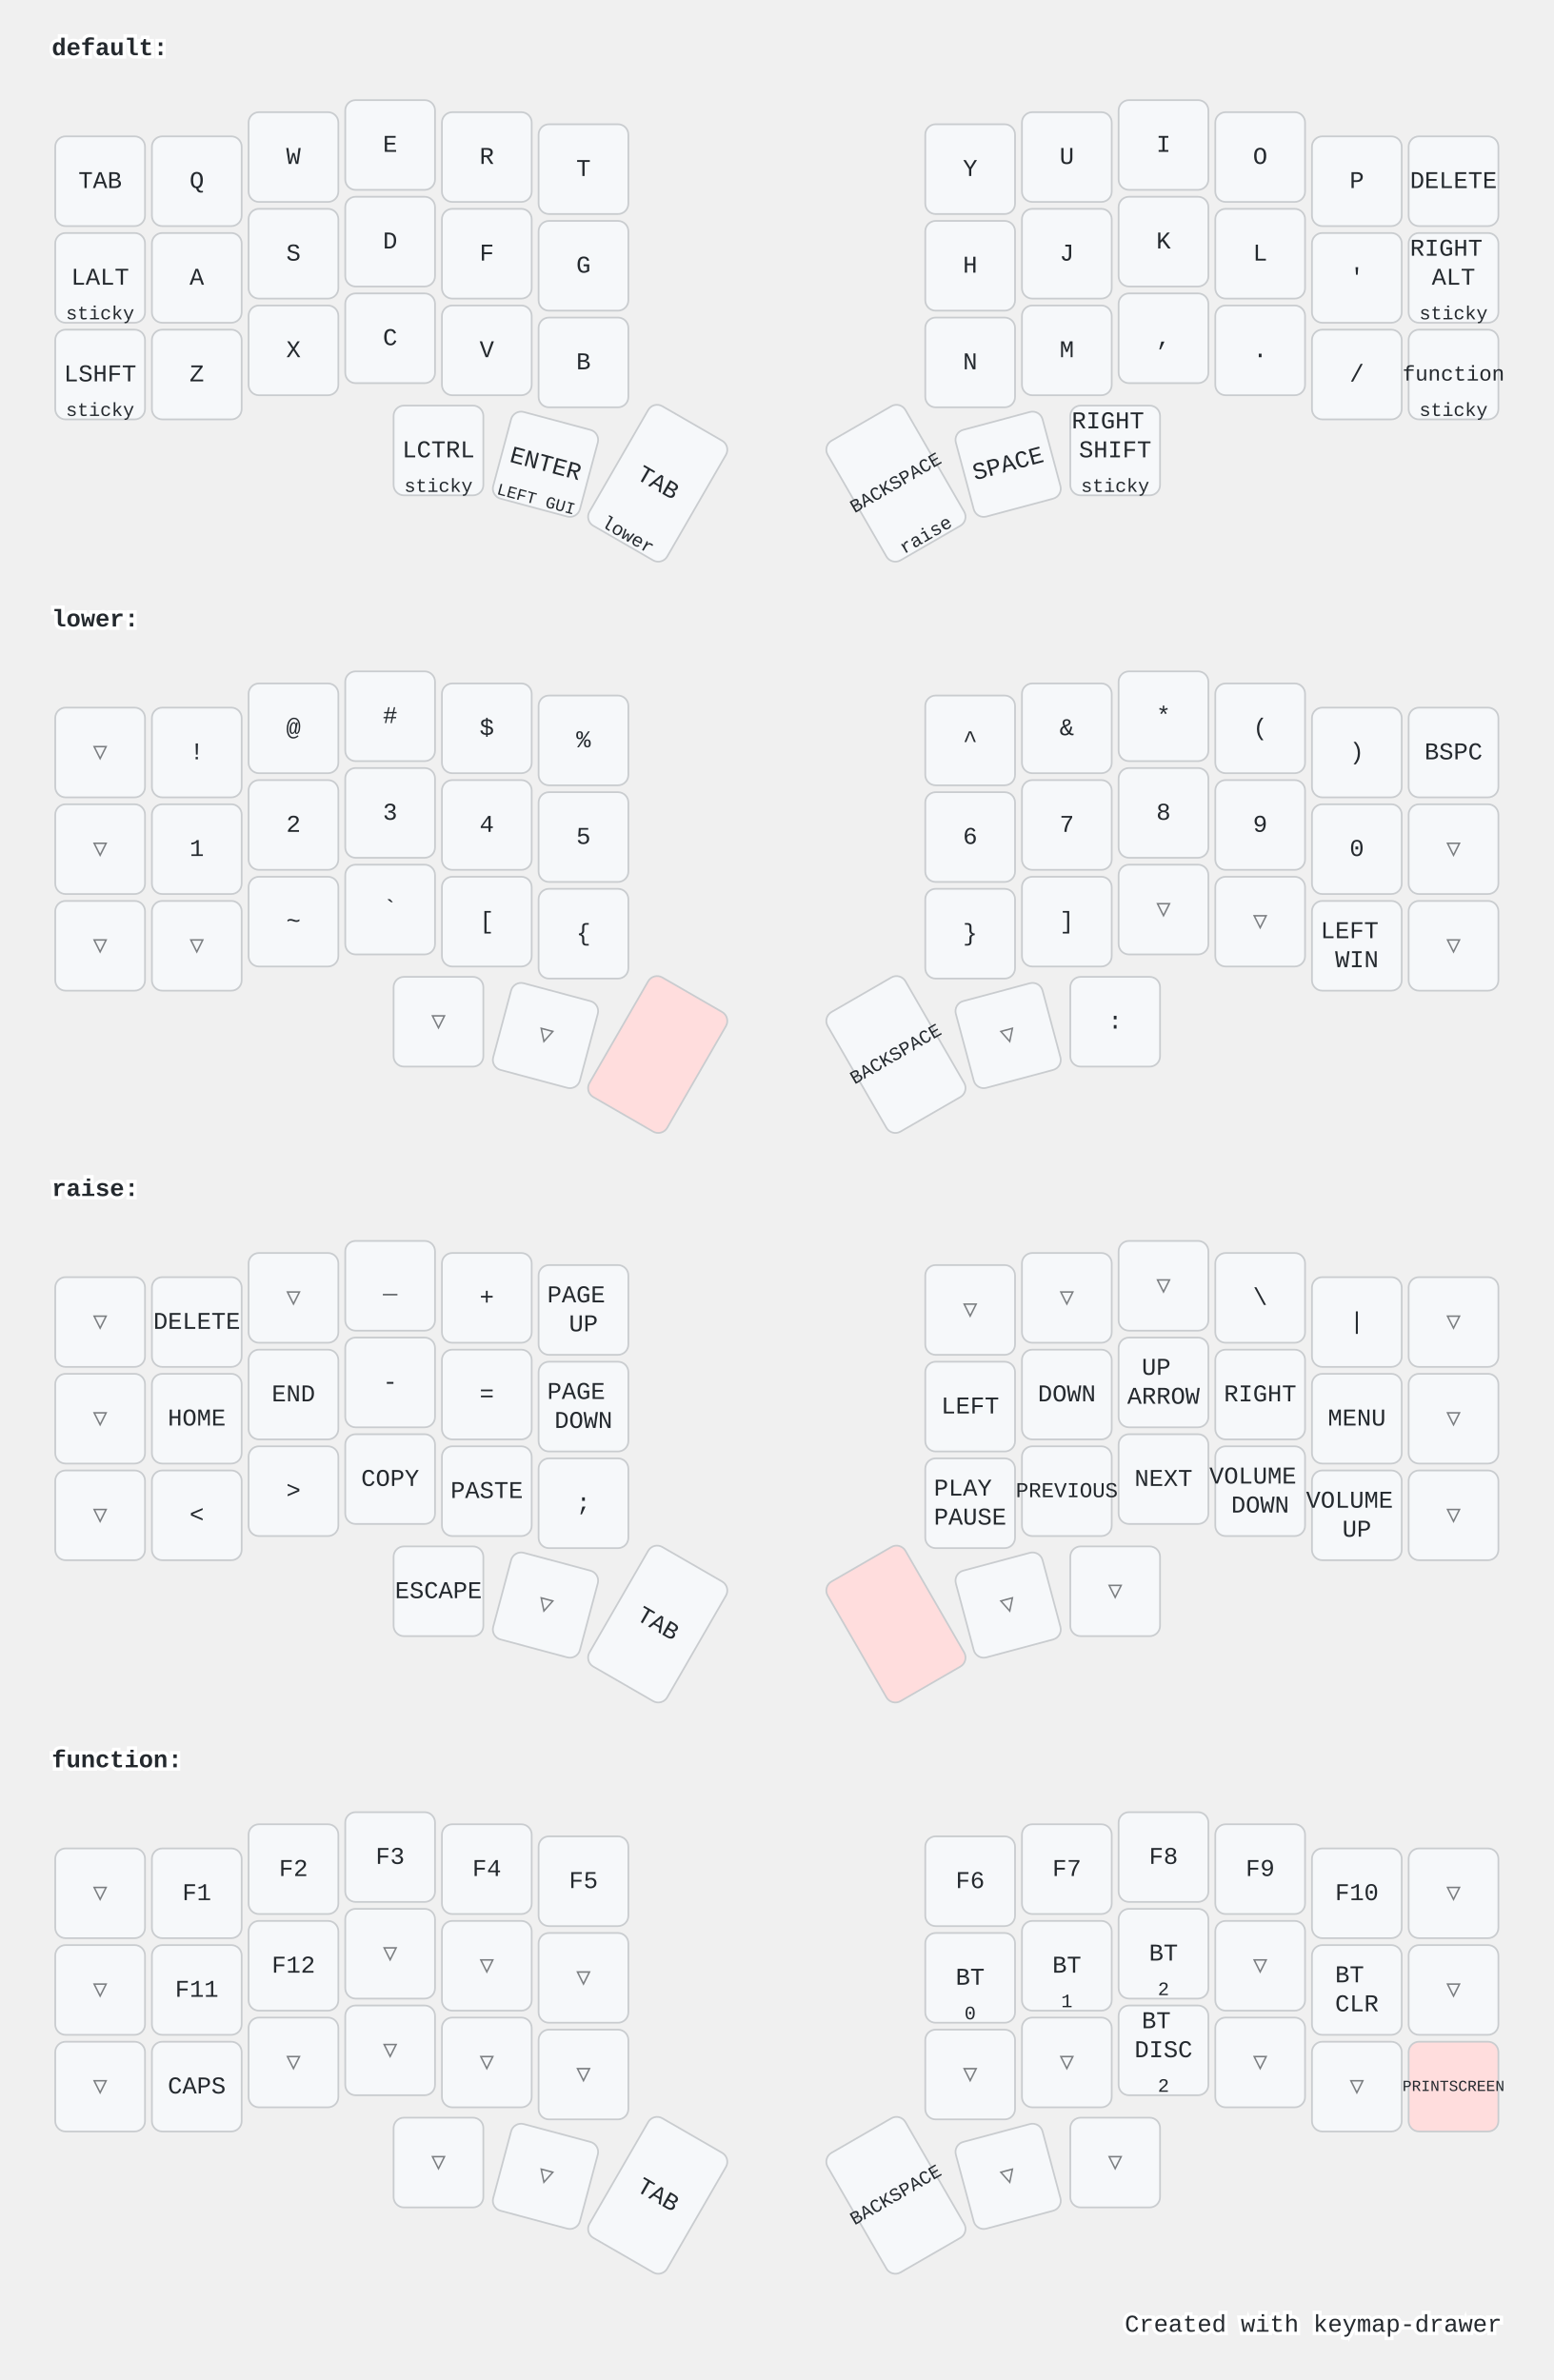
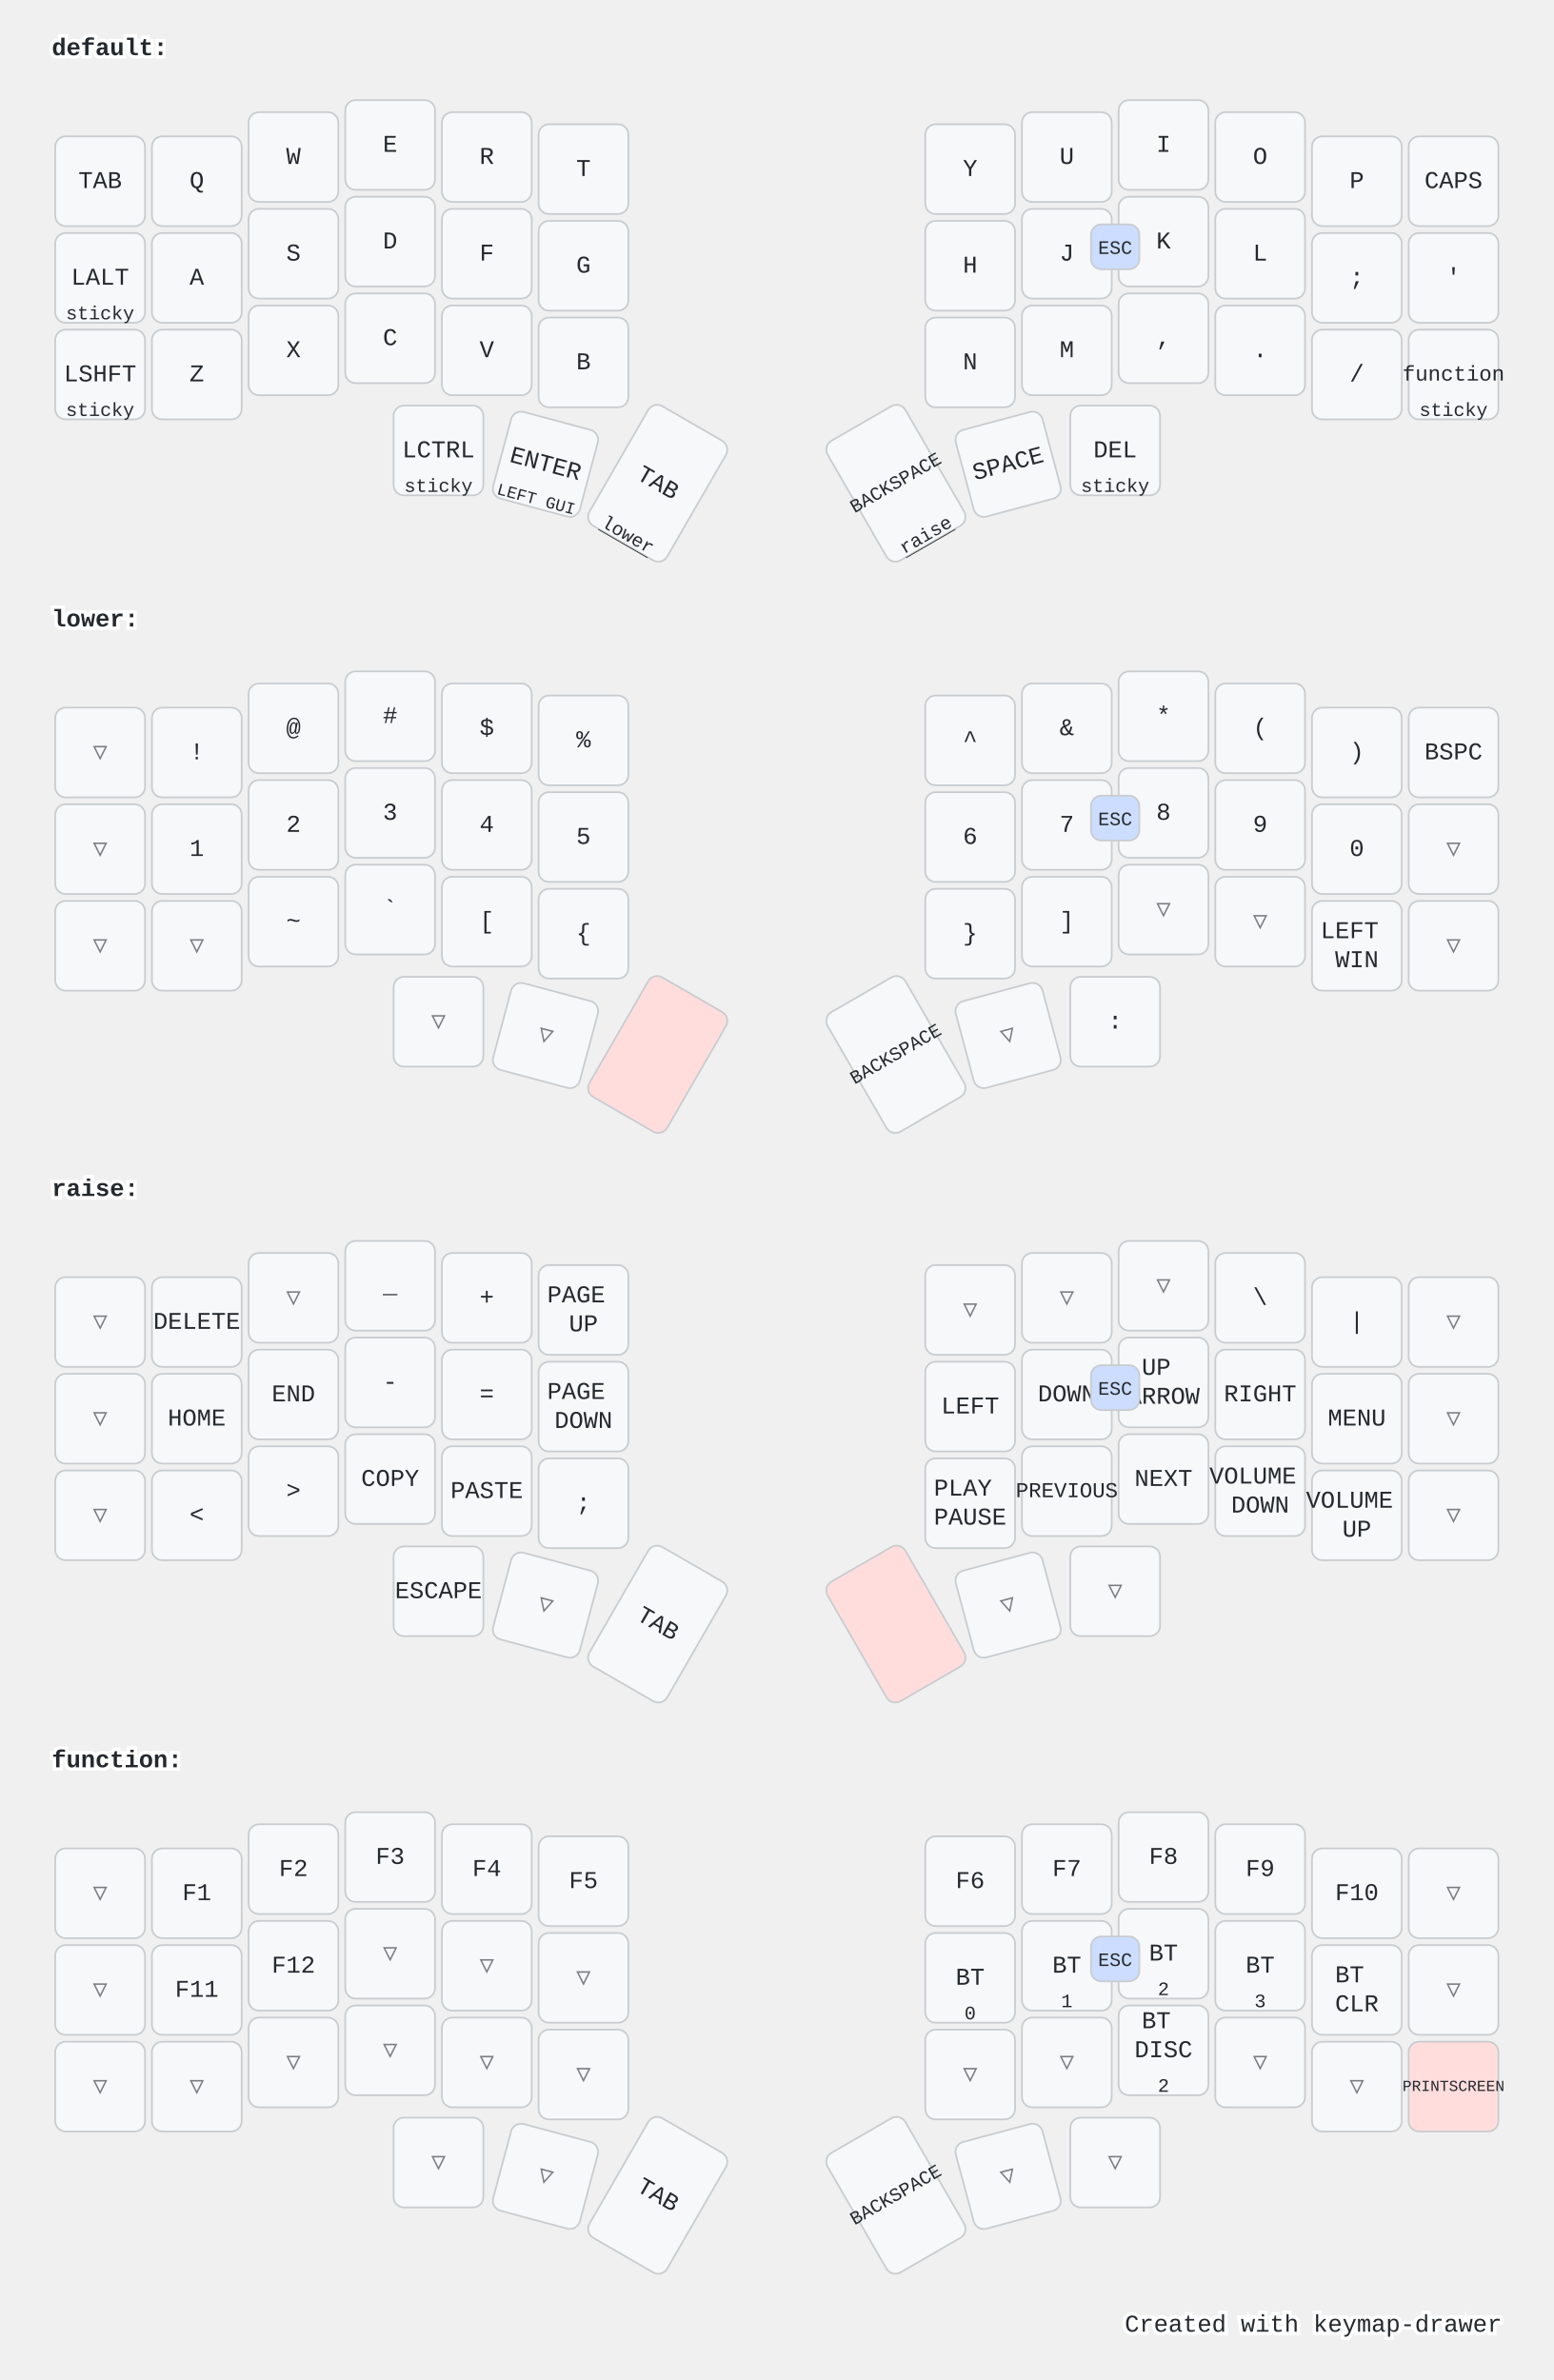
<svg xmlns="http://www.w3.org/2000/svg" width="900" height="1379" viewBox="0 0 900 1379" class="keymap">
  <style>/* inherit to force styles through use tags */
svg path {
    fill: inherit;
}

/* font and background color specifications */
svg.keymap {
    font-family: SFMono-Regular,Consolas,Liberation Mono,Menlo,monospace;
    font-size: 14px;
    font-kerning: normal;
    text-rendering: optimizeLegibility;
    fill: #24292e;
}

/* default key styling */
rect.key {
    fill: #f6f8fa;
}

rect.key, rect.combo {
    stroke: #c9cccf;
    stroke-width: 1;
}

/* default key side styling, only used is draw_key_sides is set */
rect.side {
    filter: brightness(90%);
}

/* color accent for combo boxes */
rect.combo, rect.combo-separate {
    fill: #cdf;
}

/* color accent for held keys */
rect.held, rect.combo.held {
    fill: #fdd;
}

/* color accent for ghost (optional) keys */
rect.ghost, rect.combo.ghost {
    stroke-dasharray: 4, 4;
    stroke-width: 2;
}

text {
    text-anchor: middle;
    dominant-baseline: middle;
}

/* styling for layer labels */
text.label {
    font-weight: bold;
    text-anchor: start;
    stroke: white;
    stroke-width: 4;
    paint-order: stroke;
}

/* styling for optional footer */
text.footer {
    text-anchor: end;
    dominant-baseline: auto;
    stroke: white;
    stroke-width: 4;
    paint-order: stroke;
}

- /* styling for combo tap, and key hold/shifted label text */
- text.combo, text.hold, text.shifted {
+ /* styling for combo tap, and key non-tap label text */
+ text.combo, text.hold, text.shifted, text.left, text.right {
    font-size: 11px;
}

text.hold {
    text-anchor: middle;
    dominant-baseline: auto;
}

text.shifted {
    text-anchor: middle;
    dominant-baseline: hanging;
}

+ text.left {
+     text-anchor: start;
+ }
+ 
+ text.right {
+     text-anchor: end;
+ }
+ 
+ text.layer-activator {
+     text-decoration: underline;
+ }
+ 
/* styling for hold/shifted label text in combo box */
- text.combo.hold, text.combo.shifted {
+ text.combo.hold, text.combo.shifted, text.combo.left, text.combo.right {
    font-size: 8px;
}

/* lighter symbol for transparent keys */
text.trans {
    fill: #7b7e81;
}

/* styling for combo dendrons */
path.combo {
    stroke-width: 1;
    stroke: gray;
    fill: none;
}

/* Start Tabler Icons Cleanup */
/* cannot use height/width with glyphs */
.icon-tabler &gt; path {
    fill: inherit;
    stroke: inherit;
    stroke-width: 2;
}
/* hide tabler's default box */
.icon-tabler &gt; path[stroke="none"][fill="none"] {
    visibility: hidden;
}
/* End Tabler Icons Cleanup */

@media (prefers-color-scheme: dark) {
svg.keymap { fill: #d1d6db; }
rect.key { fill: #3f4750; }
rect.key, rect.combo { stroke: #60666c; }
rect.combo, rect.combo-separate { fill: #1f3d7a; }
rect.held, rect.combo.held { fill: #854747; }
text.label, text.footer { stroke: black; }
text.trans { fill: #7e8184; }
path.combo { stroke: #7f7f7f; }

- }</style>
+ }
+ 
+ svg.keymap { background-color: #FFF; }</style>
  <g transform="translate(30, 0)" class="layer-default">
-     <text x="0" y="28" class="label">default:</text>
+     <text x="0" y="28" class="label" id="default">default:</text>
    <g transform="translate(0, 56)">
      <g transform="translate(28, 49)" class="key keypos-0">
        <rect rx="6" ry="6" x="-26" y="-26" width="52" height="52" class="key" />
        <text x="0" y="0" class="key tap">TAB</text>
      </g>
      <g transform="translate(84, 49)" class="key keypos-1">
        <rect rx="6" ry="6" x="-26" y="-26" width="52" height="52" class="key" />
        <text x="0" y="0" class="key tap">Q</text>
      </g>
      <g transform="translate(140, 35)" class="key keypos-2">
        <rect rx="6" ry="6" x="-26" y="-26" width="52" height="52" class="key" />
        <text x="0" y="0" class="key tap">W</text>
      </g>
      <g transform="translate(196, 28)" class="key keypos-3">
        <rect rx="6" ry="6" x="-26" y="-26" width="52" height="52" class="key" />
        <text x="0" y="0" class="key tap">E</text>
      </g>
      <g transform="translate(252, 35)" class="key keypos-4">
        <rect rx="6" ry="6" x="-26" y="-26" width="52" height="52" class="key" />
        <text x="0" y="0" class="key tap">R</text>
      </g>
      <g transform="translate(308, 42)" class="key keypos-5">
        <rect rx="6" ry="6" x="-26" y="-26" width="52" height="52" class="key" />
        <text x="0" y="0" class="key tap">T</text>
      </g>
      <g transform="translate(532, 42)" class="key keypos-6">
        <rect rx="6" ry="6" x="-26" y="-26" width="52" height="52" class="key" />
        <text x="0" y="0" class="key tap">Y</text>
      </g>
      <g transform="translate(588, 35)" class="key keypos-7">
        <rect rx="6" ry="6" x="-26" y="-26" width="52" height="52" class="key" />
        <text x="0" y="0" class="key tap">U</text>
      </g>
      <g transform="translate(644, 28)" class="key keypos-8">
        <rect rx="6" ry="6" x="-26" y="-26" width="52" height="52" class="key" />
        <text x="0" y="0" class="key tap">I</text>
      </g>
      <g transform="translate(700, 35)" class="key keypos-9">
        <rect rx="6" ry="6" x="-26" y="-26" width="52" height="52" class="key" />
        <text x="0" y="0" class="key tap">O</text>
      </g>
      <g transform="translate(756, 49)" class="key keypos-10">
        <rect rx="6" ry="6" x="-26" y="-26" width="52" height="52" class="key" />
        <text x="0" y="0" class="key tap">P</text>
      </g>
      <g transform="translate(812, 49)" class="key keypos-11">
        <rect rx="6" ry="6" x="-26" y="-26" width="52" height="52" class="key" />
-         <text x="0" y="0" class="key tap">DELETE</text>
+         <text x="0" y="0" class="key tap">CAPS</text>
      </g>
      <g transform="translate(28, 105)" class="key keypos-12">
        <rect rx="6" ry="6" x="-26" y="-26" width="52" height="52" class="key" />
        <text x="0" y="0" class="key tap">LALT</text>
        <text x="0" y="24" class="key hold">sticky</text>
      </g>
      <g transform="translate(84, 105)" class="key keypos-13">
        <rect rx="6" ry="6" x="-26" y="-26" width="52" height="52" class="key" />
        <text x="0" y="0" class="key tap">A</text>
      </g>
      <g transform="translate(140, 91)" class="key keypos-14">
        <rect rx="6" ry="6" x="-26" y="-26" width="52" height="52" class="key" />
        <text x="0" y="0" class="key tap">S</text>
      </g>
      <g transform="translate(196, 84)" class="key keypos-15">
        <rect rx="6" ry="6" x="-26" y="-26" width="52" height="52" class="key" />
        <text x="0" y="0" class="key tap">D</text>
      </g>
      <g transform="translate(252, 91)" class="key keypos-16">
        <rect rx="6" ry="6" x="-26" y="-26" width="52" height="52" class="key" />
        <text x="0" y="0" class="key tap">F</text>
      </g>
      <g transform="translate(308, 98)" class="key keypos-17">
        <rect rx="6" ry="6" x="-26" y="-26" width="52" height="52" class="key" />
        <text x="0" y="0" class="key tap">G</text>
      </g>
      <g transform="translate(532, 98)" class="key keypos-18">
        <rect rx="6" ry="6" x="-26" y="-26" width="52" height="52" class="key" />
        <text x="0" y="0" class="key tap">H</text>
      </g>
      <g transform="translate(588, 91)" class="key keypos-19">
        <rect rx="6" ry="6" x="-26" y="-26" width="52" height="52" class="key" />
        <text x="0" y="0" class="key tap">J</text>
      </g>
      <g transform="translate(644, 84)" class="key keypos-20">
        <rect rx="6" ry="6" x="-26" y="-26" width="52" height="52" class="key" />
        <text x="0" y="0" class="key tap">K</text>
      </g>
      <g transform="translate(700, 91)" class="key keypos-21">
        <rect rx="6" ry="6" x="-26" y="-26" width="52" height="52" class="key" />
        <text x="0" y="0" class="key tap">L</text>
      </g>
      <g transform="translate(756, 105)" class="key keypos-22">
        <rect rx="6" ry="6" x="-26" y="-26" width="52" height="52" class="key" />
+         <text x="0" y="0" class="key tap">;</text>
+       </g>
+       <g transform="translate(812, 105)" class="key keypos-23">
+         <rect rx="6" ry="6" x="-26" y="-26" width="52" height="52" class="key" />
        <text x="0" y="0" class="key tap">'</text>
-       </g>
-       <g transform="translate(812, 105)" class="key keypos-23">
-         <rect rx="6" ry="6" x="-26" y="-26" width="52" height="52" class="key" />
-         <text x="0" y="0" class="key tap">
-           <tspan x="0" dy="-1.2em">RIGHT</tspan>
-           <tspan x="0" dy="1.2em">ALT</tspan>
-         </text>
-         <text x="0" y="24" class="key hold">sticky</text>
      </g>
      <g transform="translate(28, 161)" class="key keypos-24">
        <rect rx="6" ry="6" x="-26" y="-26" width="52" height="52" class="key" />
        <text x="0" y="0" class="key tap">LSHFT</text>
        <text x="0" y="24" class="key hold">sticky</text>
      </g>
      <g transform="translate(84, 161)" class="key keypos-25">
        <rect rx="6" ry="6" x="-26" y="-26" width="52" height="52" class="key" />
        <text x="0" y="0" class="key tap">Z</text>
      </g>
      <g transform="translate(140, 147)" class="key keypos-26">
        <rect rx="6" ry="6" x="-26" y="-26" width="52" height="52" class="key" />
        <text x="0" y="0" class="key tap">X</text>
      </g>
      <g transform="translate(196, 140)" class="key keypos-27">
        <rect rx="6" ry="6" x="-26" y="-26" width="52" height="52" class="key" />
        <text x="0" y="0" class="key tap">C</text>
      </g>
      <g transform="translate(252, 147)" class="key keypos-28">
        <rect rx="6" ry="6" x="-26" y="-26" width="52" height="52" class="key" />
        <text x="0" y="0" class="key tap">V</text>
      </g>
      <g transform="translate(308, 154)" class="key keypos-29">
        <rect rx="6" ry="6" x="-26" y="-26" width="52" height="52" class="key" />
        <text x="0" y="0" class="key tap">B</text>
      </g>
      <g transform="translate(532, 154)" class="key keypos-30">
        <rect rx="6" ry="6" x="-26" y="-26" width="52" height="52" class="key" />
        <text x="0" y="0" class="key tap">N</text>
      </g>
      <g transform="translate(588, 147)" class="key keypos-31">
        <rect rx="6" ry="6" x="-26" y="-26" width="52" height="52" class="key" />
        <text x="0" y="0" class="key tap">M</text>
      </g>
      <g transform="translate(644, 140)" class="key keypos-32">
        <rect rx="6" ry="6" x="-26" y="-26" width="52" height="52" class="key" />
        <text x="0" y="0" class="key tap">,</text>
      </g>
      <g transform="translate(700, 147)" class="key keypos-33">
        <rect rx="6" ry="6" x="-26" y="-26" width="52" height="52" class="key" />
        <text x="0" y="0" class="key tap">.</text>
      </g>
      <g transform="translate(756, 161)" class="key keypos-34">
        <rect rx="6" ry="6" x="-26" y="-26" width="52" height="52" class="key" />
        <text x="0" y="0" class="key tap">/</text>
      </g>
      <g transform="translate(812, 161)" class="key keypos-35">
        <rect rx="6" ry="6" x="-26" y="-26" width="52" height="52" class="key" />
-         <text x="0" y="0" class="key tap">
-           <tspan style="font-size: 88%">function</tspan>
-         </text>
+         <a href="#function">
+           <text x="0" y="0" class="key tap layer-activator">
+             <tspan style="font-size: 88%">function</tspan>
+           </text>
+         </a>
        <text x="0" y="24" class="key hold">sticky</text>
      </g>
      <g transform="translate(224, 205)" class="key keypos-36">
        <rect rx="6" ry="6" x="-26" y="-26" width="52" height="52" class="key" />
        <text x="0" y="0" class="key tap">LCTRL</text>
        <text x="0" y="24" class="key hold">sticky</text>
      </g>
      <g transform="translate(286, 213) rotate(15.0)" class="key keypos-37">
        <rect rx="6" ry="6" x="-26" y="-26" width="52" height="52" class="key" />
        <text x="0" y="0" class="key tap">ENTER</text>
        <text x="0" y="24" class="key hold">
          <tspan style="font-size: 88%">LEFT GUI</tspan>
        </text>
      </g>
      <g transform="translate(351, 224) rotate(30.0)" class="key keypos-38">
        <rect rx="6" ry="6" x="-26" y="-40" width="52" height="80" class="key" />
        <text x="0" y="0" class="key tap">TAB</text>
-         <text x="0" y="38" class="key hold">lower</text>
+         <a href="#lower">
+           <text x="0" y="38" class="key hold layer-activator">lower</text>
+         </a>
      </g>
      <g transform="translate(489, 224) rotate(-30.0)" class="key keypos-39">
        <rect rx="6" ry="6" x="-26" y="-40" width="52" height="80" class="key" />
        <text x="0" y="0" class="key tap">
          <tspan style="font-size: 78%">BACKSPACE</tspan>
        </text>
-         <text x="0" y="38" class="key hold">raise</text>
+         <a href="#raise">
+           <text x="0" y="38" class="key hold layer-activator">raise</text>
+         </a>
      </g>
      <g transform="translate(554, 213) rotate(-15.0)" class="key keypos-40">
        <rect rx="6" ry="6" x="-26" y="-26" width="52" height="52" class="key" />
        <text x="0" y="0" class="key tap">SPACE</text>
      </g>
      <g transform="translate(616, 205)" class="key keypos-41">
        <rect rx="6" ry="6" x="-26" y="-26" width="52" height="52" class="key" />
-         <text x="0" y="0" class="key tap">
-           <tspan x="0" dy="-1.2em">RIGHT</tspan>
-           <tspan x="0" dy="1.2em">SHIFT</tspan>
-         </text>
+         <text x="0" y="0" class="key tap">DEL</text>
        <text x="0" y="24" class="key hold">sticky</text>
+       </g>
+       <g class="combo combopos-0">
+         <rect rx="6" ry="6" x="602" y="74" width="28" height="26" class="combo" />
+         <text x="616" y="88" class="combo tap">ESC</text>
      </g>
    </g>
  </g>
  <g transform="translate(30, 331)" class="layer-lower">
-     <text x="0" y="28" class="label">lower:</text>
+     <text x="0" y="28" class="label" id="lower">lower:</text>
    <g transform="translate(0, 56)">
      <g transform="translate(28, 49)" class="key trans keypos-0">
        <rect rx="6" ry="6" x="-26" y="-26" width="52" height="52" class="key trans" />
        <text x="0" y="0" class="key trans tap">▽</text>
      </g>
      <g transform="translate(84, 49)" class="key keypos-1">
        <rect rx="6" ry="6" x="-26" y="-26" width="52" height="52" class="key" />
        <text x="0" y="0" class="key tap">!</text>
      </g>
      <g transform="translate(140, 35)" class="key keypos-2">
        <rect rx="6" ry="6" x="-26" y="-26" width="52" height="52" class="key" />
        <text x="0" y="0" class="key tap">@</text>
      </g>
      <g transform="translate(196, 28)" class="key keypos-3">
        <rect rx="6" ry="6" x="-26" y="-26" width="52" height="52" class="key" />
        <text x="0" y="0" class="key tap">#</text>
      </g>
      <g transform="translate(252, 35)" class="key keypos-4">
        <rect rx="6" ry="6" x="-26" y="-26" width="52" height="52" class="key" />
        <text x="0" y="0" class="key tap">$</text>
      </g>
      <g transform="translate(308, 42)" class="key keypos-5">
        <rect rx="6" ry="6" x="-26" y="-26" width="52" height="52" class="key" />
        <text x="0" y="0" class="key tap">%</text>
      </g>
      <g transform="translate(532, 42)" class="key keypos-6">
        <rect rx="6" ry="6" x="-26" y="-26" width="52" height="52" class="key" />
        <text x="0" y="0" class="key tap">^</text>
      </g>
      <g transform="translate(588, 35)" class="key keypos-7">
        <rect rx="6" ry="6" x="-26" y="-26" width="52" height="52" class="key" />
        <text x="0" y="0" class="key tap">&amp;</text>
      </g>
      <g transform="translate(644, 28)" class="key keypos-8">
        <rect rx="6" ry="6" x="-26" y="-26" width="52" height="52" class="key" />
        <text x="0" y="0" class="key tap">*</text>
      </g>
      <g transform="translate(700, 35)" class="key keypos-9">
        <rect rx="6" ry="6" x="-26" y="-26" width="52" height="52" class="key" />
        <text x="0" y="0" class="key tap">(</text>
      </g>
      <g transform="translate(756, 49)" class="key keypos-10">
        <rect rx="6" ry="6" x="-26" y="-26" width="52" height="52" class="key" />
        <text x="0" y="0" class="key tap">)</text>
      </g>
      <g transform="translate(812, 49)" class="key keypos-11">
        <rect rx="6" ry="6" x="-26" y="-26" width="52" height="52" class="key" />
        <text x="0" y="0" class="key tap">BSPC</text>
      </g>
      <g transform="translate(28, 105)" class="key trans keypos-12">
        <rect rx="6" ry="6" x="-26" y="-26" width="52" height="52" class="key trans" />
        <text x="0" y="0" class="key trans tap">▽</text>
      </g>
      <g transform="translate(84, 105)" class="key keypos-13">
        <rect rx="6" ry="6" x="-26" y="-26" width="52" height="52" class="key" />
        <text x="0" y="0" class="key tap">1</text>
      </g>
      <g transform="translate(140, 91)" class="key keypos-14">
        <rect rx="6" ry="6" x="-26" y="-26" width="52" height="52" class="key" />
        <text x="0" y="0" class="key tap">2</text>
      </g>
      <g transform="translate(196, 84)" class="key keypos-15">
        <rect rx="6" ry="6" x="-26" y="-26" width="52" height="52" class="key" />
        <text x="0" y="0" class="key tap">3</text>
      </g>
      <g transform="translate(252, 91)" class="key keypos-16">
        <rect rx="6" ry="6" x="-26" y="-26" width="52" height="52" class="key" />
        <text x="0" y="0" class="key tap">4</text>
      </g>
      <g transform="translate(308, 98)" class="key keypos-17">
        <rect rx="6" ry="6" x="-26" y="-26" width="52" height="52" class="key" />
        <text x="0" y="0" class="key tap">5</text>
      </g>
      <g transform="translate(532, 98)" class="key keypos-18">
        <rect rx="6" ry="6" x="-26" y="-26" width="52" height="52" class="key" />
        <text x="0" y="0" class="key tap">6</text>
      </g>
      <g transform="translate(588, 91)" class="key keypos-19">
        <rect rx="6" ry="6" x="-26" y="-26" width="52" height="52" class="key" />
        <text x="0" y="0" class="key tap">7</text>
      </g>
      <g transform="translate(644, 84)" class="key keypos-20">
        <rect rx="6" ry="6" x="-26" y="-26" width="52" height="52" class="key" />
        <text x="0" y="0" class="key tap">8</text>
      </g>
      <g transform="translate(700, 91)" class="key keypos-21">
        <rect rx="6" ry="6" x="-26" y="-26" width="52" height="52" class="key" />
        <text x="0" y="0" class="key tap">9</text>
      </g>
      <g transform="translate(756, 105)" class="key keypos-22">
        <rect rx="6" ry="6" x="-26" y="-26" width="52" height="52" class="key" />
        <text x="0" y="0" class="key tap">0</text>
      </g>
      <g transform="translate(812, 105)" class="key trans keypos-23">
        <rect rx="6" ry="6" x="-26" y="-26" width="52" height="52" class="key trans" />
        <text x="0" y="0" class="key trans tap">▽</text>
      </g>
      <g transform="translate(28, 161)" class="key trans keypos-24">
        <rect rx="6" ry="6" x="-26" y="-26" width="52" height="52" class="key trans" />
        <text x="0" y="0" class="key trans tap">▽</text>
      </g>
      <g transform="translate(84, 161)" class="key trans keypos-25">
        <rect rx="6" ry="6" x="-26" y="-26" width="52" height="52" class="key trans" />
        <text x="0" y="0" class="key trans tap">▽</text>
      </g>
      <g transform="translate(140, 147)" class="key keypos-26">
        <rect rx="6" ry="6" x="-26" y="-26" width="52" height="52" class="key" />
        <text x="0" y="0" class="key tap">~</text>
      </g>
      <g transform="translate(196, 140)" class="key keypos-27">
        <rect rx="6" ry="6" x="-26" y="-26" width="52" height="52" class="key" />
        <text x="0" y="0" class="key tap">`</text>
      </g>
      <g transform="translate(252, 147)" class="key keypos-28">
        <rect rx="6" ry="6" x="-26" y="-26" width="52" height="52" class="key" />
        <text x="0" y="0" class="key tap">[</text>
      </g>
      <g transform="translate(308, 154)" class="key keypos-29">
        <rect rx="6" ry="6" x="-26" y="-26" width="52" height="52" class="key" />
        <text x="0" y="0" class="key tap">{</text>
      </g>
      <g transform="translate(532, 154)" class="key keypos-30">
        <rect rx="6" ry="6" x="-26" y="-26" width="52" height="52" class="key" />
        <text x="0" y="0" class="key tap">}</text>
      </g>
      <g transform="translate(588, 147)" class="key keypos-31">
        <rect rx="6" ry="6" x="-26" y="-26" width="52" height="52" class="key" />
        <text x="0" y="0" class="key tap">]</text>
      </g>
      <g transform="translate(644, 140)" class="key trans keypos-32">
        <rect rx="6" ry="6" x="-26" y="-26" width="52" height="52" class="key trans" />
        <text x="0" y="0" class="key trans tap">▽</text>
      </g>
      <g transform="translate(700, 147)" class="key trans keypos-33">
        <rect rx="6" ry="6" x="-26" y="-26" width="52" height="52" class="key trans" />
        <text x="0" y="0" class="key trans tap">▽</text>
      </g>
      <g transform="translate(756, 161)" class="key keypos-34">
        <rect rx="6" ry="6" x="-26" y="-26" width="52" height="52" class="key" />
        <text x="0" y="0" class="key tap">
          <tspan x="0" dy="-0.6em">LEFT</tspan>
          <tspan x="0" dy="1.2em">WIN</tspan>
        </text>
      </g>
      <g transform="translate(812, 161)" class="key trans keypos-35">
        <rect rx="6" ry="6" x="-26" y="-26" width="52" height="52" class="key trans" />
        <text x="0" y="0" class="key trans tap">▽</text>
      </g>
      <g transform="translate(224, 205)" class="key trans keypos-36">
        <rect rx="6" ry="6" x="-26" y="-26" width="52" height="52" class="key trans" />
        <text x="0" y="0" class="key trans tap">▽</text>
      </g>
      <g transform="translate(286, 213) rotate(15.0)" class="key trans keypos-37">
        <rect rx="6" ry="6" x="-26" y="-26" width="52" height="52" class="key trans" />
        <text x="0" y="0" class="key trans tap">▽</text>
      </g>
      <g transform="translate(351, 224) rotate(30.0)" class="key held keypos-38">
        <rect rx="6" ry="6" x="-26" y="-40" width="52" height="80" class="key held" />
      </g>
      <g transform="translate(489, 224) rotate(-30.0)" class="key keypos-39">
        <rect rx="6" ry="6" x="-26" y="-40" width="52" height="80" class="key" />
        <text x="0" y="0" class="key tap">
          <tspan style="font-size: 78%">BACKSPACE</tspan>
        </text>
      </g>
      <g transform="translate(554, 213) rotate(-15.0)" class="key trans keypos-40">
        <rect rx="6" ry="6" x="-26" y="-26" width="52" height="52" class="key trans" />
        <text x="0" y="0" class="key trans tap">▽</text>
      </g>
      <g transform="translate(616, 205)" class="key keypos-41">
        <rect rx="6" ry="6" x="-26" y="-26" width="52" height="52" class="key" />
        <text x="0" y="0" class="key tap">:</text>
+       </g>
+       <g class="combo combopos-0">
+         <rect rx="6" ry="6" x="602" y="74" width="28" height="26" class="combo" />
+         <text x="616" y="88" class="combo tap">ESC</text>
      </g>
    </g>
  </g>
  <g transform="translate(30, 661)" class="layer-raise">
-     <text x="0" y="28" class="label">raise:</text>
+     <text x="0" y="28" class="label" id="raise">raise:</text>
    <g transform="translate(0, 56)">
      <g transform="translate(28, 49)" class="key trans keypos-0">
        <rect rx="6" ry="6" x="-26" y="-26" width="52" height="52" class="key trans" />
        <text x="0" y="0" class="key trans tap">▽</text>
      </g>
      <g transform="translate(84, 49)" class="key keypos-1">
        <rect rx="6" ry="6" x="-26" y="-26" width="52" height="52" class="key" />
        <text x="0" y="0" class="key tap">DELETE</text>
      </g>
      <g transform="translate(140, 35)" class="key trans keypos-2">
        <rect rx="6" ry="6" x="-26" y="-26" width="52" height="52" class="key trans" />
        <text x="0" y="0" class="key trans tap">▽</text>
      </g>
      <g transform="translate(196, 28)" class="key keypos-3">
        <rect rx="6" ry="6" x="-26" y="-26" width="52" height="52" class="key" />
        <text x="0" y="0" class="key tap">_</text>
      </g>
      <g transform="translate(252, 35)" class="key keypos-4">
        <rect rx="6" ry="6" x="-26" y="-26" width="52" height="52" class="key" />
        <text x="0" y="0" class="key tap">+</text>
      </g>
      <g transform="translate(308, 42)" class="key keypos-5">
        <rect rx="6" ry="6" x="-26" y="-26" width="52" height="52" class="key" />
        <text x="0" y="0" class="key tap">
          <tspan x="0" dy="-0.6em">PAGE</tspan>
          <tspan x="0" dy="1.2em">UP</tspan>
        </text>
      </g>
      <g transform="translate(532, 42)" class="key trans keypos-6">
        <rect rx="6" ry="6" x="-26" y="-26" width="52" height="52" class="key trans" />
        <text x="0" y="0" class="key trans tap">▽</text>
      </g>
      <g transform="translate(588, 35)" class="key trans keypos-7">
        <rect rx="6" ry="6" x="-26" y="-26" width="52" height="52" class="key trans" />
        <text x="0" y="0" class="key trans tap">▽</text>
      </g>
      <g transform="translate(644, 28)" class="key trans keypos-8">
        <rect rx="6" ry="6" x="-26" y="-26" width="52" height="52" class="key trans" />
        <text x="0" y="0" class="key trans tap">▽</text>
      </g>
      <g transform="translate(700, 35)" class="key keypos-9">
        <rect rx="6" ry="6" x="-26" y="-26" width="52" height="52" class="key" />
        <text x="0" y="0" class="key tap">\</text>
      </g>
      <g transform="translate(756, 49)" class="key keypos-10">
        <rect rx="6" ry="6" x="-26" y="-26" width="52" height="52" class="key" />
        <text x="0" y="0" class="key tap">|</text>
      </g>
      <g transform="translate(812, 49)" class="key trans keypos-11">
        <rect rx="6" ry="6" x="-26" y="-26" width="52" height="52" class="key trans" />
        <text x="0" y="0" class="key trans tap">▽</text>
      </g>
      <g transform="translate(28, 105)" class="key trans keypos-12">
        <rect rx="6" ry="6" x="-26" y="-26" width="52" height="52" class="key trans" />
        <text x="0" y="0" class="key trans tap">▽</text>
      </g>
      <g transform="translate(84, 105)" class="key keypos-13">
        <rect rx="6" ry="6" x="-26" y="-26" width="52" height="52" class="key" />
        <text x="0" y="0" class="key tap">HOME</text>
      </g>
      <g transform="translate(140, 91)" class="key keypos-14">
        <rect rx="6" ry="6" x="-26" y="-26" width="52" height="52" class="key" />
        <text x="0" y="0" class="key tap">END</text>
      </g>
      <g transform="translate(196, 84)" class="key keypos-15">
        <rect rx="6" ry="6" x="-26" y="-26" width="52" height="52" class="key" />
        <text x="0" y="0" class="key tap">-</text>
      </g>
      <g transform="translate(252, 91)" class="key keypos-16">
        <rect rx="6" ry="6" x="-26" y="-26" width="52" height="52" class="key" />
        <text x="0" y="0" class="key tap">=</text>
      </g>
      <g transform="translate(308, 98)" class="key keypos-17">
        <rect rx="6" ry="6" x="-26" y="-26" width="52" height="52" class="key" />
        <text x="0" y="0" class="key tap">
          <tspan x="0" dy="-0.6em">PAGE</tspan>
          <tspan x="0" dy="1.2em">DOWN</tspan>
        </text>
      </g>
      <g transform="translate(532, 98)" class="key keypos-18">
        <rect rx="6" ry="6" x="-26" y="-26" width="52" height="52" class="key" />
        <text x="0" y="0" class="key tap">LEFT</text>
      </g>
      <g transform="translate(588, 91)" class="key keypos-19">
        <rect rx="6" ry="6" x="-26" y="-26" width="52" height="52" class="key" />
        <text x="0" y="0" class="key tap">DOWN</text>
      </g>
      <g transform="translate(644, 84)" class="key keypos-20">
        <rect rx="6" ry="6" x="-26" y="-26" width="52" height="52" class="key" />
        <text x="0" y="0" class="key tap">
          <tspan x="0" dy="-0.6em">UP</tspan>
          <tspan x="0" dy="1.2em">ARROW</tspan>
        </text>
      </g>
      <g transform="translate(700, 91)" class="key keypos-21">
        <rect rx="6" ry="6" x="-26" y="-26" width="52" height="52" class="key" />
        <text x="0" y="0" class="key tap">RIGHT</text>
      </g>
      <g transform="translate(756, 105)" class="key keypos-22">
        <rect rx="6" ry="6" x="-26" y="-26" width="52" height="52" class="key" />
        <text x="0" y="0" class="key tap">MENU</text>
      </g>
      <g transform="translate(812, 105)" class="key trans keypos-23">
        <rect rx="6" ry="6" x="-26" y="-26" width="52" height="52" class="key trans" />
        <text x="0" y="0" class="key trans tap">▽</text>
      </g>
      <g transform="translate(28, 161)" class="key trans keypos-24">
        <rect rx="6" ry="6" x="-26" y="-26" width="52" height="52" class="key trans" />
        <text x="0" y="0" class="key trans tap">▽</text>
      </g>
      <g transform="translate(84, 161)" class="key keypos-25">
        <rect rx="6" ry="6" x="-26" y="-26" width="52" height="52" class="key" />
        <text x="0" y="0" class="key tap">&lt;</text>
      </g>
      <g transform="translate(140, 147)" class="key keypos-26">
        <rect rx="6" ry="6" x="-26" y="-26" width="52" height="52" class="key" />
        <text x="0" y="0" class="key tap">&gt;</text>
      </g>
      <g transform="translate(196, 140)" class="key keypos-27">
        <rect rx="6" ry="6" x="-26" y="-26" width="52" height="52" class="key" />
        <text x="0" y="0" class="key tap">COPY</text>
      </g>
      <g transform="translate(252, 147)" class="key keypos-28">
        <rect rx="6" ry="6" x="-26" y="-26" width="52" height="52" class="key" />
        <text x="0" y="0" class="key tap">PASTE</text>
      </g>
      <g transform="translate(308, 154)" class="key keypos-29">
        <rect rx="6" ry="6" x="-26" y="-26" width="52" height="52" class="key" />
        <text x="0" y="0" class="key tap">;</text>
      </g>
      <g transform="translate(532, 154)" class="key keypos-30">
        <rect rx="6" ry="6" x="-26" y="-26" width="52" height="52" class="key" />
        <text x="0" y="0" class="key tap">
          <tspan x="0" dy="-0.6em">PLAY</tspan>
          <tspan x="0" dy="1.2em">PAUSE</tspan>
        </text>
      </g>
      <g transform="translate(588, 147)" class="key keypos-31">
        <rect rx="6" ry="6" x="-26" y="-26" width="52" height="52" class="key" />
        <text x="0" y="0" class="key tap">
          <tspan style="font-size: 88%">PREVIOUS</tspan>
        </text>
      </g>
      <g transform="translate(644, 140)" class="key keypos-32">
        <rect rx="6" ry="6" x="-26" y="-26" width="52" height="52" class="key" />
        <text x="0" y="0" class="key tap">NEXT</text>
      </g>
      <g transform="translate(700, 147)" class="key keypos-33">
        <rect rx="6" ry="6" x="-26" y="-26" width="52" height="52" class="key" />
        <text x="0" y="0" class="key tap">
          <tspan x="0" dy="-0.6em">VOLUME</tspan>
          <tspan x="0" dy="1.2em">DOWN</tspan>
        </text>
      </g>
      <g transform="translate(756, 161)" class="key keypos-34">
        <rect rx="6" ry="6" x="-26" y="-26" width="52" height="52" class="key" />
        <text x="0" y="0" class="key tap">
          <tspan x="0" dy="-0.6em">VOLUME</tspan>
          <tspan x="0" dy="1.2em">UP</tspan>
        </text>
      </g>
      <g transform="translate(812, 161)" class="key trans keypos-35">
        <rect rx="6" ry="6" x="-26" y="-26" width="52" height="52" class="key trans" />
        <text x="0" y="0" class="key trans tap">▽</text>
      </g>
      <g transform="translate(224, 205)" class="key keypos-36">
        <rect rx="6" ry="6" x="-26" y="-26" width="52" height="52" class="key" />
        <text x="0" y="0" class="key tap">ESCAPE</text>
      </g>
      <g transform="translate(286, 213) rotate(15.0)" class="key trans keypos-37">
        <rect rx="6" ry="6" x="-26" y="-26" width="52" height="52" class="key trans" />
        <text x="0" y="0" class="key trans tap">▽</text>
      </g>
      <g transform="translate(351, 224) rotate(30.0)" class="key keypos-38">
        <rect rx="6" ry="6" x="-26" y="-40" width="52" height="80" class="key" />
        <text x="0" y="0" class="key tap">TAB</text>
      </g>
      <g transform="translate(489, 224) rotate(-30.0)" class="key held keypos-39">
        <rect rx="6" ry="6" x="-26" y="-40" width="52" height="80" class="key held" />
      </g>
      <g transform="translate(554, 213) rotate(-15.0)" class="key trans keypos-40">
        <rect rx="6" ry="6" x="-26" y="-26" width="52" height="52" class="key trans" />
        <text x="0" y="0" class="key trans tap">▽</text>
      </g>
      <g transform="translate(616, 205)" class="key trans keypos-41">
        <rect rx="6" ry="6" x="-26" y="-26" width="52" height="52" class="key trans" />
        <text x="0" y="0" class="key trans tap">▽</text>
      </g>
+       <g class="combo combopos-0">
+         <rect rx="6" ry="6" x="602" y="74" width="28" height="26" class="combo" />
+         <text x="616" y="88" class="combo tap">ESC</text>
+       </g>
    </g>
  </g>
  <g transform="translate(30, 992)" class="layer-function">
-     <text x="0" y="28" class="label">function:</text>
+     <text x="0" y="28" class="label" id="function">function:</text>
    <g transform="translate(0, 56)">
      <g transform="translate(28, 49)" class="key trans keypos-0">
        <rect rx="6" ry="6" x="-26" y="-26" width="52" height="52" class="key trans" />
        <text x="0" y="0" class="key trans tap">▽</text>
      </g>
      <g transform="translate(84, 49)" class="key keypos-1">
        <rect rx="6" ry="6" x="-26" y="-26" width="52" height="52" class="key" />
        <text x="0" y="0" class="key tap">F1</text>
      </g>
      <g transform="translate(140, 35)" class="key keypos-2">
        <rect rx="6" ry="6" x="-26" y="-26" width="52" height="52" class="key" />
        <text x="0" y="0" class="key tap">F2</text>
      </g>
      <g transform="translate(196, 28)" class="key keypos-3">
        <rect rx="6" ry="6" x="-26" y="-26" width="52" height="52" class="key" />
        <text x="0" y="0" class="key tap">F3</text>
      </g>
      <g transform="translate(252, 35)" class="key keypos-4">
        <rect rx="6" ry="6" x="-26" y="-26" width="52" height="52" class="key" />
        <text x="0" y="0" class="key tap">F4</text>
      </g>
      <g transform="translate(308, 42)" class="key keypos-5">
        <rect rx="6" ry="6" x="-26" y="-26" width="52" height="52" class="key" />
        <text x="0" y="0" class="key tap">F5</text>
      </g>
      <g transform="translate(532, 42)" class="key keypos-6">
        <rect rx="6" ry="6" x="-26" y="-26" width="52" height="52" class="key" />
        <text x="0" y="0" class="key tap">F6</text>
      </g>
      <g transform="translate(588, 35)" class="key keypos-7">
        <rect rx="6" ry="6" x="-26" y="-26" width="52" height="52" class="key" />
        <text x="0" y="0" class="key tap">F7</text>
      </g>
      <g transform="translate(644, 28)" class="key keypos-8">
        <rect rx="6" ry="6" x="-26" y="-26" width="52" height="52" class="key" />
        <text x="0" y="0" class="key tap">F8</text>
      </g>
      <g transform="translate(700, 35)" class="key keypos-9">
        <rect rx="6" ry="6" x="-26" y="-26" width="52" height="52" class="key" />
        <text x="0" y="0" class="key tap">F9</text>
      </g>
      <g transform="translate(756, 49)" class="key keypos-10">
        <rect rx="6" ry="6" x="-26" y="-26" width="52" height="52" class="key" />
        <text x="0" y="0" class="key tap">F10</text>
      </g>
      <g transform="translate(812, 49)" class="key trans keypos-11">
        <rect rx="6" ry="6" x="-26" y="-26" width="52" height="52" class="key trans" />
        <text x="0" y="0" class="key trans tap">▽</text>
      </g>
      <g transform="translate(28, 105)" class="key trans keypos-12">
        <rect rx="6" ry="6" x="-26" y="-26" width="52" height="52" class="key trans" />
        <text x="0" y="0" class="key trans tap">▽</text>
      </g>
      <g transform="translate(84, 105)" class="key keypos-13">
        <rect rx="6" ry="6" x="-26" y="-26" width="52" height="52" class="key" />
        <text x="0" y="0" class="key tap">F11</text>
      </g>
      <g transform="translate(140, 91)" class="key keypos-14">
        <rect rx="6" ry="6" x="-26" y="-26" width="52" height="52" class="key" />
        <text x="0" y="0" class="key tap">F12</text>
      </g>
      <g transform="translate(196, 84)" class="key trans keypos-15">
        <rect rx="6" ry="6" x="-26" y="-26" width="52" height="52" class="key trans" />
        <text x="0" y="0" class="key trans tap">▽</text>
      </g>
      <g transform="translate(252, 91)" class="key trans keypos-16">
        <rect rx="6" ry="6" x="-26" y="-26" width="52" height="52" class="key trans" />
        <text x="0" y="0" class="key trans tap">▽</text>
      </g>
      <g transform="translate(308, 98)" class="key trans keypos-17">
        <rect rx="6" ry="6" x="-26" y="-26" width="52" height="52" class="key trans" />
        <text x="0" y="0" class="key trans tap">▽</text>
      </g>
      <g transform="translate(532, 98)" class="key keypos-18">
        <rect rx="6" ry="6" x="-26" y="-26" width="52" height="52" class="key" />
        <text x="0" y="0" class="key tap">BT</text>
        <text x="0" y="24" class="key hold">0</text>
      </g>
      <g transform="translate(588, 91)" class="key keypos-19">
        <rect rx="6" ry="6" x="-26" y="-26" width="52" height="52" class="key" />
        <text x="0" y="0" class="key tap">BT</text>
        <text x="0" y="24" class="key hold">1</text>
      </g>
      <g transform="translate(644, 84)" class="key keypos-20">
        <rect rx="6" ry="6" x="-26" y="-26" width="52" height="52" class="key" />
        <text x="0" y="0" class="key tap">BT</text>
        <text x="0" y="24" class="key hold">2</text>
      </g>
-       <g transform="translate(700, 91)" class="key trans keypos-21">
-         <rect rx="6" ry="6" x="-26" y="-26" width="52" height="52" class="key trans" />
-         <text x="0" y="0" class="key trans tap">▽</text>
+       <g transform="translate(700, 91)" class="key keypos-21">
+         <rect rx="6" ry="6" x="-26" y="-26" width="52" height="52" class="key" />
+         <text x="0" y="0" class="key tap">BT</text>
+         <text x="0" y="24" class="key hold">3</text>
      </g>
      <g transform="translate(756, 105)" class="key keypos-22">
        <rect rx="6" ry="6" x="-26" y="-26" width="52" height="52" class="key" />
        <text x="0" y="0" class="key tap">
          <tspan x="0" dy="-0.6em">BT</tspan>
          <tspan x="0" dy="1.2em">CLR</tspan>
        </text>
      </g>
      <g transform="translate(812, 105)" class="key trans keypos-23">
        <rect rx="6" ry="6" x="-26" y="-26" width="52" height="52" class="key trans" />
        <text x="0" y="0" class="key trans tap">▽</text>
      </g>
      <g transform="translate(28, 161)" class="key trans keypos-24">
        <rect rx="6" ry="6" x="-26" y="-26" width="52" height="52" class="key trans" />
        <text x="0" y="0" class="key trans tap">▽</text>
      </g>
-       <g transform="translate(84, 161)" class="key keypos-25">
-         <rect rx="6" ry="6" x="-26" y="-26" width="52" height="52" class="key" />
-         <text x="0" y="0" class="key tap">CAPS</text>
+       <g transform="translate(84, 161)" class="key trans keypos-25">
+         <rect rx="6" ry="6" x="-26" y="-26" width="52" height="52" class="key trans" />
+         <text x="0" y="0" class="key trans tap">▽</text>
      </g>
      <g transform="translate(140, 147)" class="key trans keypos-26">
        <rect rx="6" ry="6" x="-26" y="-26" width="52" height="52" class="key trans" />
        <text x="0" y="0" class="key trans tap">▽</text>
      </g>
      <g transform="translate(196, 140)" class="key trans keypos-27">
        <rect rx="6" ry="6" x="-26" y="-26" width="52" height="52" class="key trans" />
        <text x="0" y="0" class="key trans tap">▽</text>
      </g>
      <g transform="translate(252, 147)" class="key trans keypos-28">
        <rect rx="6" ry="6" x="-26" y="-26" width="52" height="52" class="key trans" />
        <text x="0" y="0" class="key trans tap">▽</text>
      </g>
      <g transform="translate(308, 154)" class="key trans keypos-29">
        <rect rx="6" ry="6" x="-26" y="-26" width="52" height="52" class="key trans" />
        <text x="0" y="0" class="key trans tap">▽</text>
      </g>
      <g transform="translate(532, 154)" class="key trans keypos-30">
        <rect rx="6" ry="6" x="-26" y="-26" width="52" height="52" class="key trans" />
        <text x="0" y="0" class="key trans tap">▽</text>
      </g>
      <g transform="translate(588, 147)" class="key trans keypos-31">
        <rect rx="6" ry="6" x="-26" y="-26" width="52" height="52" class="key trans" />
        <text x="0" y="0" class="key trans tap">▽</text>
      </g>
      <g transform="translate(644, 140)" class="key keypos-32">
        <rect rx="6" ry="6" x="-26" y="-26" width="52" height="52" class="key" />
        <text x="0" y="0" class="key tap">
          <tspan x="0" dy="-1.2em">BT</tspan>
          <tspan x="0" dy="1.2em">DISC</tspan>
        </text>
        <text x="0" y="24" class="key hold">2</text>
      </g>
      <g transform="translate(700, 147)" class="key trans keypos-33">
        <rect rx="6" ry="6" x="-26" y="-26" width="52" height="52" class="key trans" />
        <text x="0" y="0" class="key trans tap">▽</text>
      </g>
      <g transform="translate(756, 161)" class="key trans keypos-34">
        <rect rx="6" ry="6" x="-26" y="-26" width="52" height="52" class="key trans" />
        <text x="0" y="0" class="key trans tap">▽</text>
      </g>
      <g transform="translate(812, 161)" class="key held keypos-35">
        <rect rx="6" ry="6" x="-26" y="-26" width="52" height="52" class="key held" />
        <text x="0" y="0" class="key held tap">
          <tspan style="font-size: 64%">PRINTSCREEN</tspan>
        </text>
      </g>
      <g transform="translate(224, 205)" class="key trans keypos-36">
        <rect rx="6" ry="6" x="-26" y="-26" width="52" height="52" class="key trans" />
        <text x="0" y="0" class="key trans tap">▽</text>
      </g>
      <g transform="translate(286, 213) rotate(15.0)" class="key trans keypos-37">
        <rect rx="6" ry="6" x="-26" y="-26" width="52" height="52" class="key trans" />
        <text x="0" y="0" class="key trans tap">▽</text>
      </g>
      <g transform="translate(351, 224) rotate(30.0)" class="key keypos-38">
        <rect rx="6" ry="6" x="-26" y="-40" width="52" height="80" class="key" />
        <text x="0" y="0" class="key tap">TAB</text>
      </g>
      <g transform="translate(489, 224) rotate(-30.0)" class="key keypos-39">
        <rect rx="6" ry="6" x="-26" y="-40" width="52" height="80" class="key" />
        <text x="0" y="0" class="key tap">
          <tspan style="font-size: 78%">BACKSPACE</tspan>
        </text>
      </g>
      <g transform="translate(554, 213) rotate(-15.0)" class="key trans keypos-40">
        <rect rx="6" ry="6" x="-26" y="-26" width="52" height="52" class="key trans" />
        <text x="0" y="0" class="key trans tap">▽</text>
      </g>
      <g transform="translate(616, 205)" class="key trans keypos-41">
        <rect rx="6" ry="6" x="-26" y="-26" width="52" height="52" class="key trans" />
        <text x="0" y="0" class="key trans tap">▽</text>
+       </g>
+       <g class="combo combopos-0">
+         <rect rx="6" ry="6" x="602" y="74" width="28" height="26" class="combo" />
+         <text x="616" y="88" class="combo tap">ESC</text>
      </g>
    </g>
  </g>
  <text x="870.0" y="1351.0" class="footer">Created with <a href="https://github.com/caksoylar/keymap-drawer">keymap-drawer</a>
  </text>
</svg>
